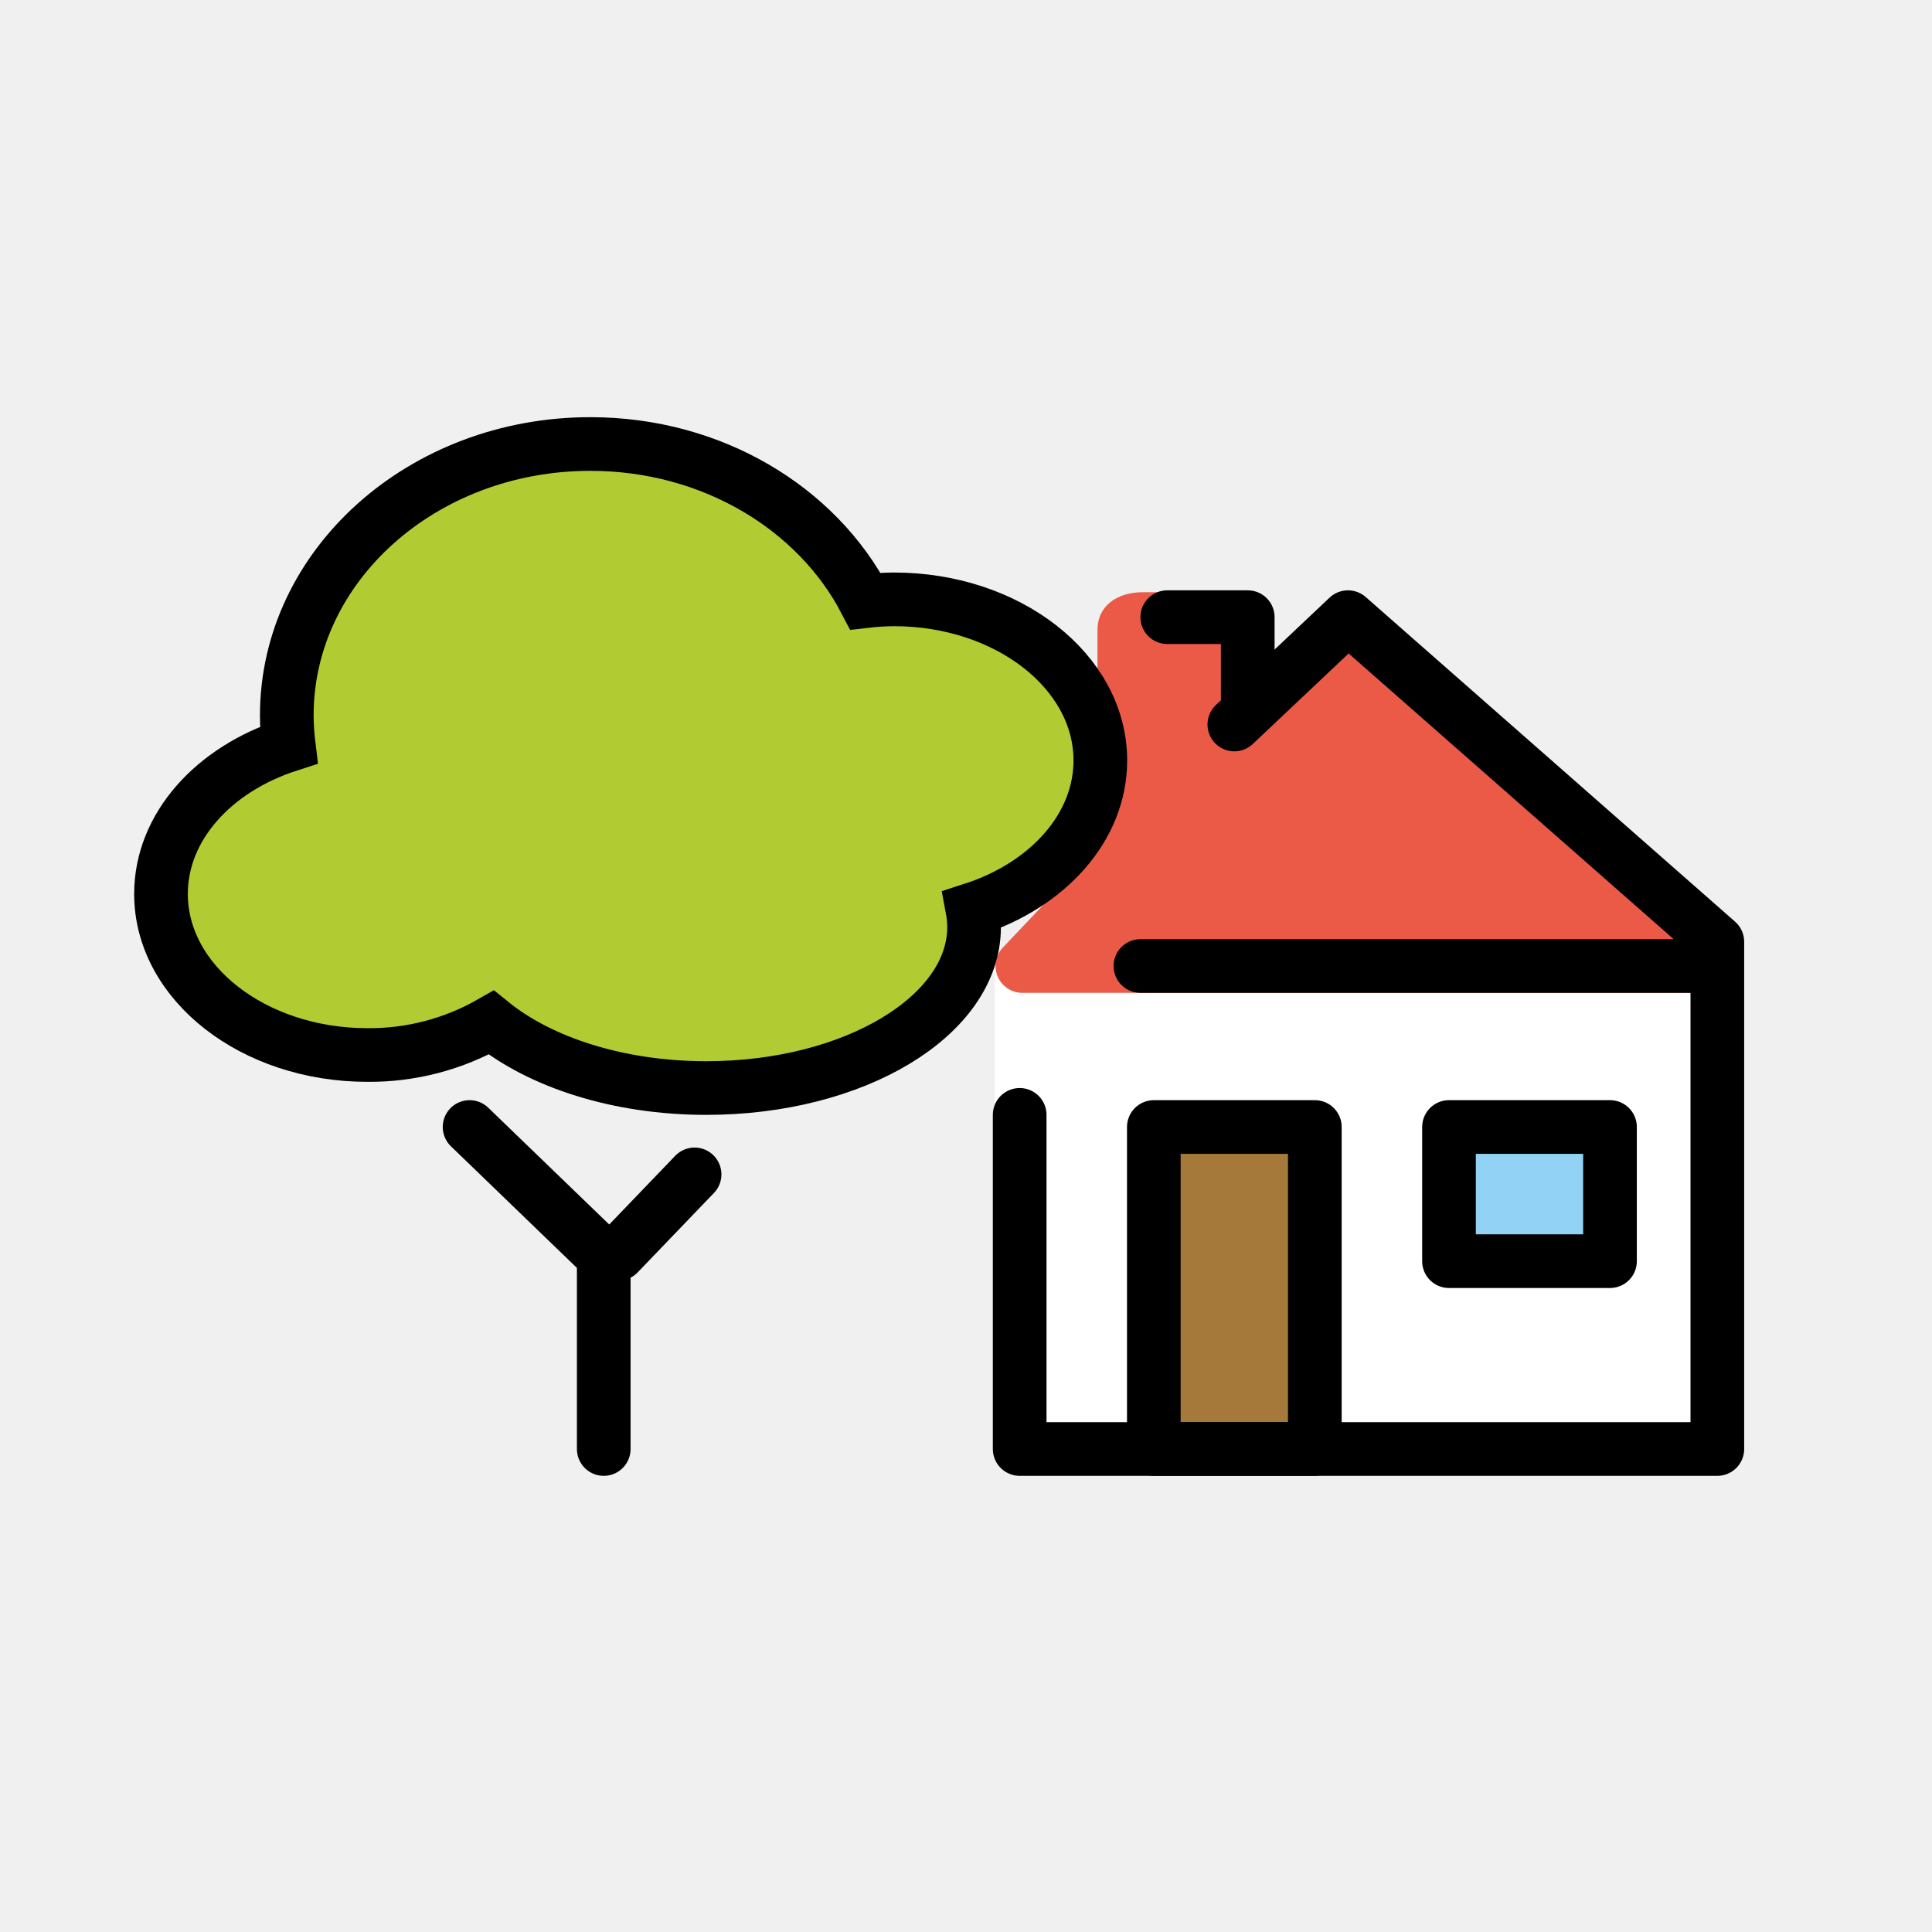
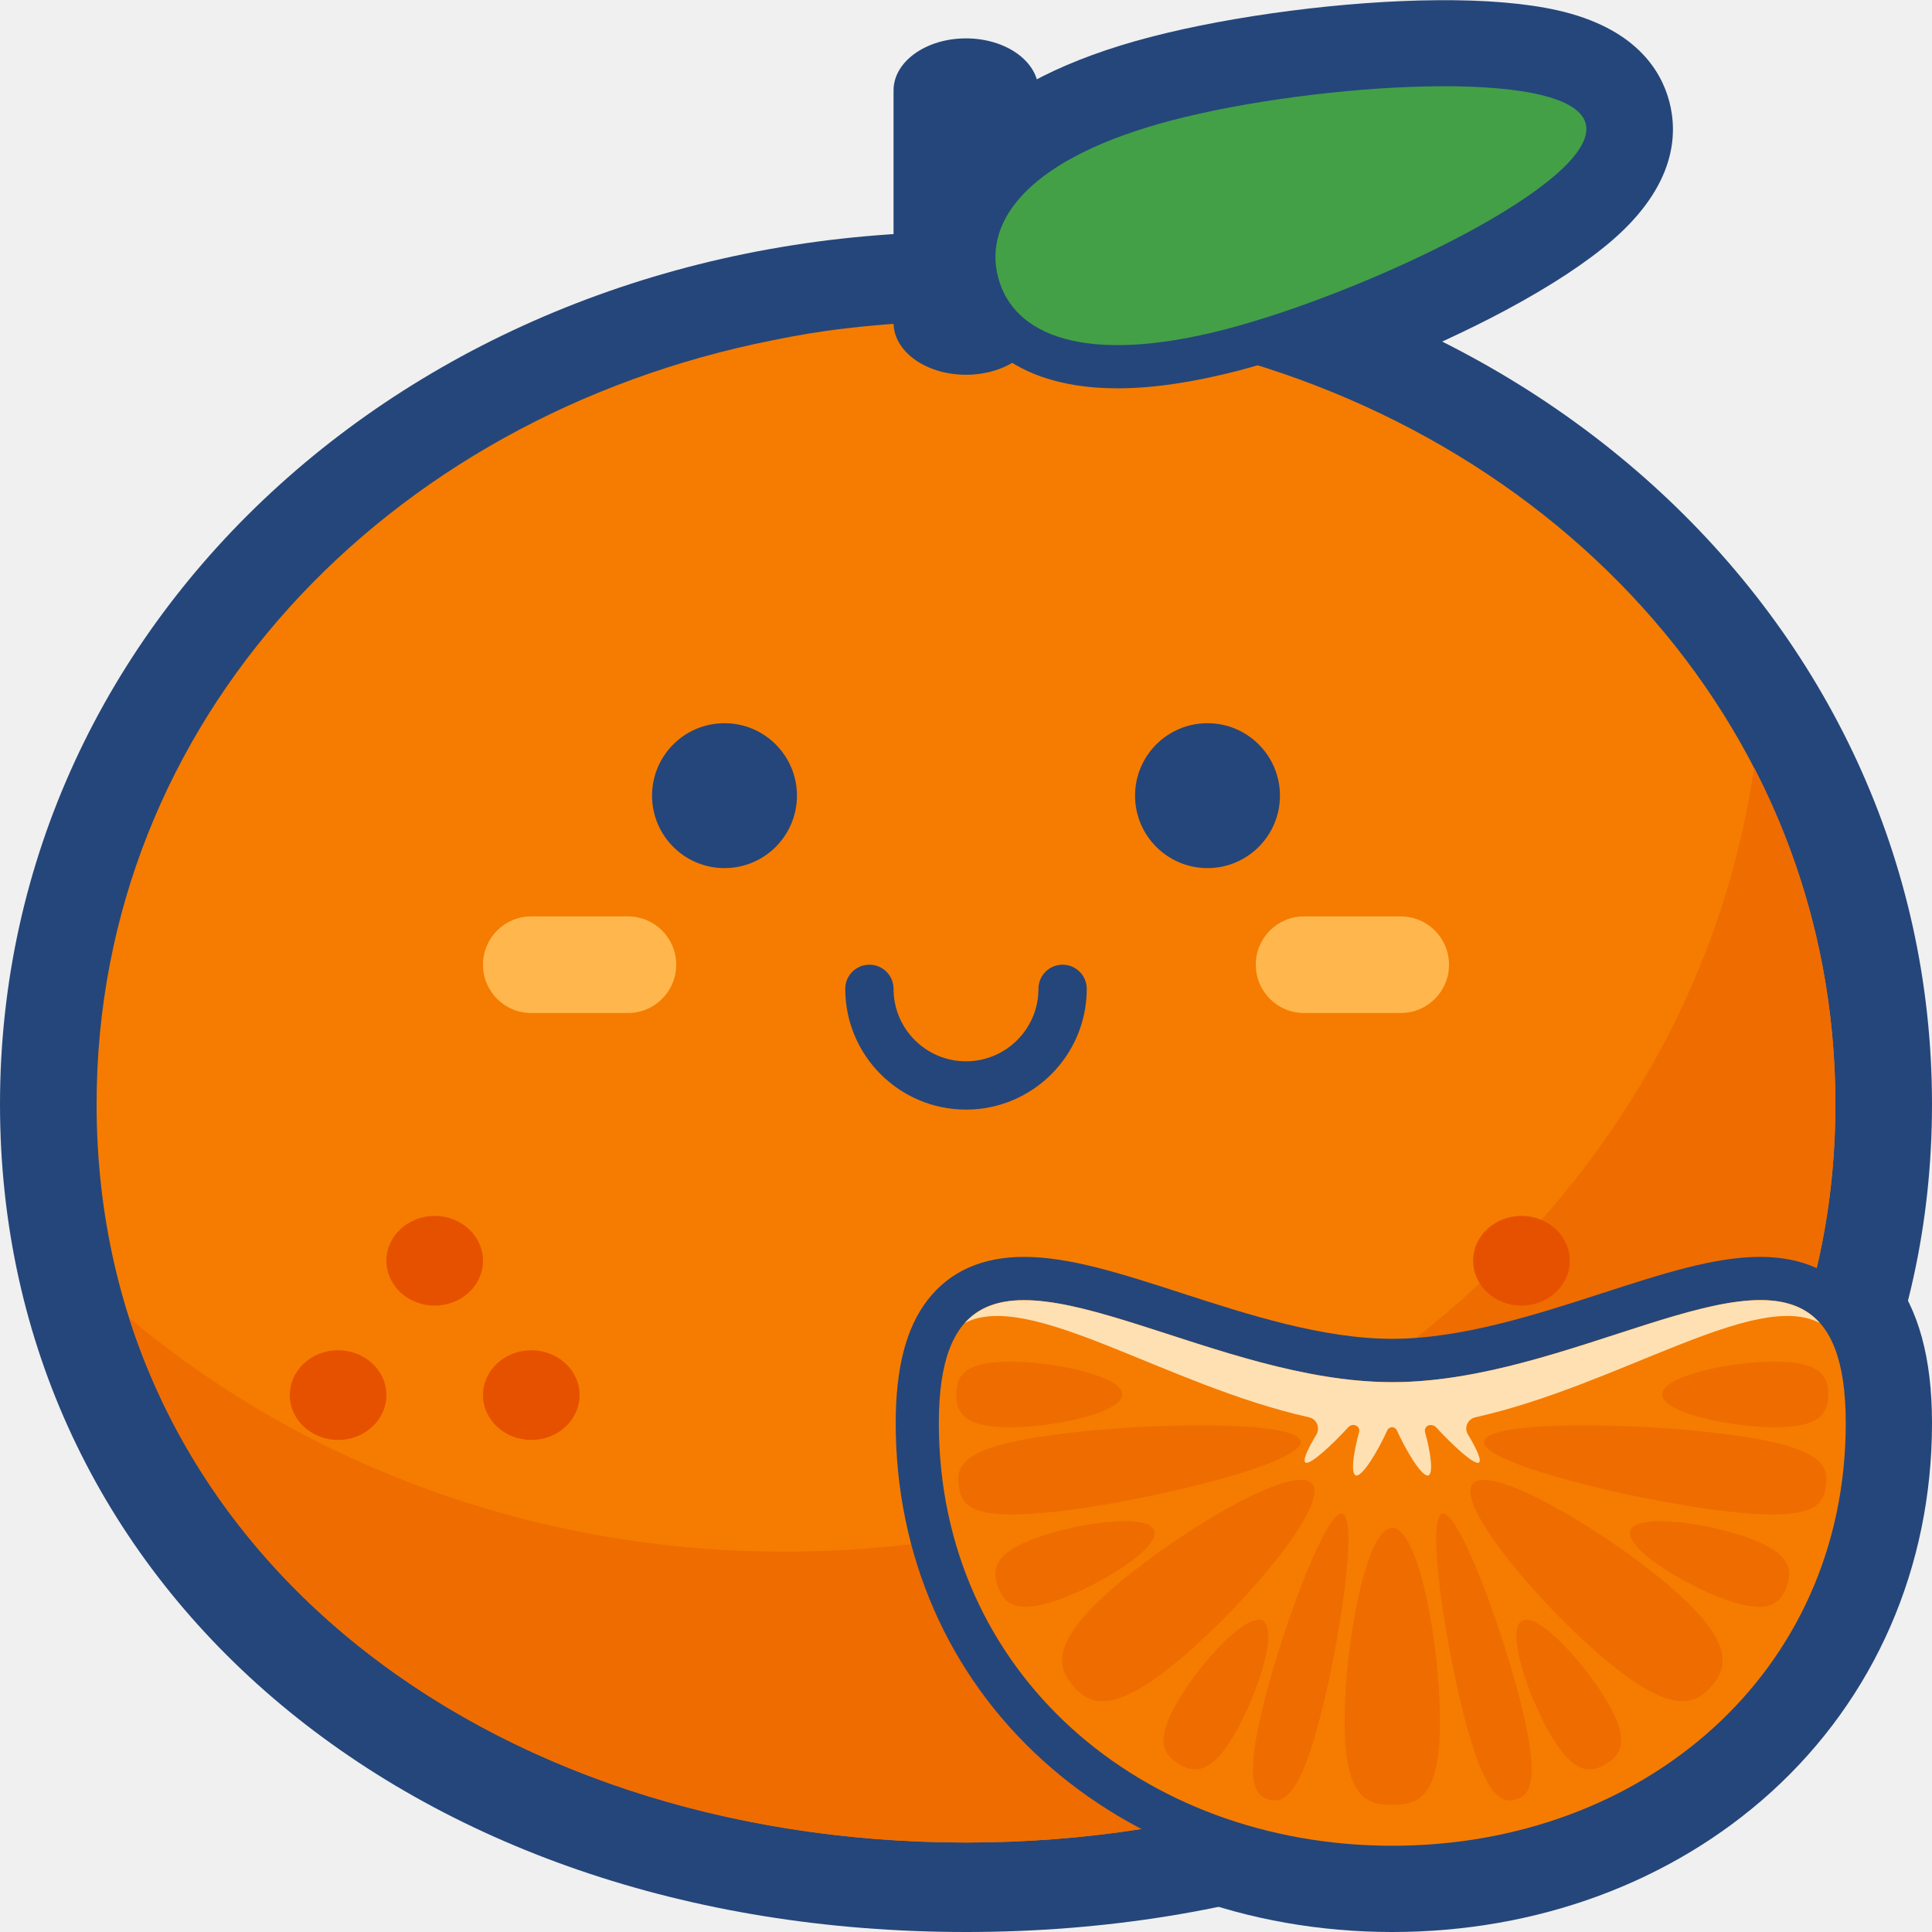
- <svg xmlns="http://www.w3.org/2000/svg" id="emoji" viewBox="0 0 72 72" version="1.1">
-   <g id="color">
-     <rect x="37.075" y="36.053" width="26.884" height="18.114" fill="#FFFFFF" />
-     <polygon fill="#EA5A47" stroke="#EA5A47" stroke-linecap="round" stroke-linejoin="round" stroke-miterlimit="10" stroke-width="2" points="50.235,23.2 38.1,36 63.5,36" />
-     <path fill="#EA5A47" d="M47.3,26l-6.4,6.059v-8.573c0-0.931,0.755-1.416,1.686-1.416h3.028 c0.931,0,1.686,0.485,1.686,1.416C47.3,23.486,47.3,26,47.3,26z" />
-     <rect x="43" y="42" width="6" height="12" fill="#A57939" />
-     <rect x="54" y="42" width="6" height="5" fill="#92D3F5" />
-     <path fill="#B1CC33" d="M41.006,28.339c0-3.312-3.445-6.003-7.694-6.003c-0.355,0.003-0.71,0.025-1.062,0.066 c-1.8-3.455-5.707-5.855-10.25-5.855c-6.248,0-11.312,4.529-11.312,10.114c0.001,0.369,0.025,0.738,0.07,1.104 C7.966,28.666,6,30.81,6,33.314c0,3.312,3.445,6.003,7.694,6.003c1.615,0.014,3.206-0.402,4.614-1.207 c1.818,1.477,4.726,2.438,8.015,2.438c5.511,0,9.978-2.688,9.978-6.003c-0.001-0.219-0.021-0.438-0.061-0.653 C39.036,32.99,41.006,30.845,41.006,28.339z" />
-   </g>
-   <g id="hair" />
-   <g id="skin" />
-   <g id="skin-shadow" />
-   <g id="line">
-     <polyline fill="none" stroke="#000000" stroke-linecap="round" stroke-linejoin="round" stroke-miterlimit="10" stroke-width="2" points="46,27 50.235,23 64,35.098 64,54 38,54 38,41.548" />
-     <rect x="43" y="42" width="6" height="12" fill="none" stroke="#000000" stroke-linecap="round" stroke-linejoin="round" stroke-miterlimit="10" stroke-width="2" />
-     <rect x="54" y="42" width="6" height="5" fill="none" stroke="#000000" stroke-linecap="round" stroke-linejoin="round" stroke-miterlimit="10" stroke-width="2" />
-     <polyline fill="none" stroke="#000000" stroke-linecap="round" stroke-linejoin="round" stroke-miterlimit="10" stroke-width="2" points="43.5,23 46.5,23 46.5,26" />
-     <path fill="none" stroke="#000000" stroke-miterlimit="10" stroke-width="2" d="M31.245,39.34" />
-     <polyline fill="none" stroke="#000000" stroke-linecap="round" stroke-linejoin="round" stroke-width="2" points="22.5,54 22.5,46.827 17.5,42" />
-     <line x1="23.041" x2="25.885" y1="46.727" y2="43.766" fill="none" stroke="#000000" stroke-linecap="round" stroke-linejoin="round" stroke-width="2" />
-     <path fill="none" stroke="#000000" stroke-linecap="round" stroke-miterlimit="10" stroke-width="2" d="M41.006,28.339 c0-3.312-3.445-6.003-7.694-6.003c-0.355,0.003-0.71,0.025-1.062,0.066c-1.8-3.455-5.707-5.855-10.25-5.855 c-6.248,0-11.312,4.529-11.312,10.114c0.001,0.369,0.025,0.738,0.07,1.104C7.966,28.666,6,30.81,6,33.314 c0,3.312,3.445,6.003,7.694,6.003c1.615,0.014,3.206-0.402,4.614-1.207c1.818,1.477,4.726,2.438,8.015,2.438 c5.511,0,9.978-2.688,9.978-6.003c-0.001-0.219-0.021-0.438-0.061-0.653 C39.036,32.99,41.006,30.845,41.006,28.339z" />
-     <line x1="63.5" x2="42.5" y1="36" y2="36" fill="none" stroke="#000000" stroke-linecap="round" stroke-linejoin="round" stroke-miterlimit="10" stroke-width="2" />
-   </g>
+ <svg xmlns="http://www.w3.org/2000/svg" t="1711885684726" class="icon" viewBox="0 0 1024 1024" version="1.1" p-id="1938" width="200" height="200">
+   <path d="M737.943 1024c-76.686 0-147.886-26.286-200.686-74.057-54.971-49.943-85.371-119.429-85.371-195.657 0-34.4 7.086-60.343 21.714-79.2 11.2-14.514 32.343-31.657 69.143-31.657 27.886 0 58.4 9.829 90.629 20.343 33.371 10.857 71.314 23.086 104.571 23.086s71.086-12.229 104.571-23.086c32.229-10.514 62.743-20.343 90.629-20.343 36.914 0 57.943 17.257 69.143 31.657 14.629 18.857 21.714 44.8 21.714 79.2 0 76.229-30.286 145.714-85.371 195.657C885.829 997.714 814.629 1024 737.943 1024zM594.057 228.686c-26.857 0.229-49.829-5.143-68.229-16.114-20.8-12.343-34.971-30.971-41.029-53.943-8.343-31.771 1.486-64.457 26.971-89.714 21.486-21.371 54.4-37.943 97.829-49.257C653.486 8.229 713.029 0.457 761.6 0.114c25.6-0.229 47.2 1.6 64 5.371 40.8 9.257 54.743 31.429 59.2 48.457 4.571 17.486 3.086 44.343-29.943 73.143-13.714 11.886-32.8 24.457-56.686 37.257-41.371 22.171-94.971 43.429-136.343 54.286-24.914 6.514-47.657 9.829-67.771 10.057z" fill="#25467A" p-id="1939" />
+   <path d="M512 1024C215.314 1024 0 839.543 0 585.257c0-259.314 224.914-462.4 512-462.4s512 203.086 512 462.4C1024 839.543 808.686 1024 512 1024z" fill="#25467A" p-id="1940" />
+   <path d="M972.8 585.257c0 235.771-206.286 391.314-460.8 391.314S51.2 821.029 51.2 585.257c0-203.086 153.143-364.229 358.4-404.914 12.686-2.629 25.6-4.8 38.629-6.286 42.286-5.029 85.143-5.029 127.543 0 13.029 1.6 25.943 3.657 38.629 6.286 205.257 40.686 358.4 201.829 358.4 404.914z" fill="#F57C00" p-id="1941" />
+   <path d="M512 20.343c-21.257 0-38.4 12.343-38.4 27.543v123.2c0 15.2 17.143 27.543 38.4 27.543s38.4-12.343 38.4-27.543V47.886c0-15.2-17.143-27.543-38.4-27.543z" fill="#25467A" p-id="1942" />
+   <path d="M972.8 585.257c0 235.771-206.286 391.314-460.8 391.314-211.086 0-389.029-107.086-443.543-278.057 95.2 79.886 219.086 124.114 347.543 123.886 262.629 0 479.657-180.8 513.714-415.543 27.657 53.6 43.086 113.943 43.086 178.4z" fill="#EF6C00" p-id="1943" />
+   <path d="M204.8 668.229a25.6 23.771 0 1 0 51.2 0 25.6 23.771 0 1 0-51.2 0Z" fill="#E65100" p-id="1944" />
+   <path d="M153.6 739.429a25.6 23.771 0 1 0 51.2 0 25.6 23.771 0 1 0-51.2 0Z" fill="#E65100" p-id="1945" />
+   <path d="M256 739.429a25.6 23.771 0 1 0 51.2 0 25.6 23.771 0 1 0-51.2 0Z" fill="#E65100" p-id="1946" />
+   <path d="M780.8 668.229a25.6 23.771 0 1 0 51.2 0 25.6 23.771 0 1 0-51.2 0Z" fill="#E65100" p-id="1947" />
+   <path d="M729.6 739.429a25.6 23.771 0 1 0 51.2 0 25.6 23.771 0 1 0-51.2 0Z" fill="#E65100" p-id="1948" />
+   <path d="M832 739.429a25.6 23.771 0 1 0 51.2 0 25.6 23.771 0 1 0-51.2 0Z" fill="#E65100" p-id="1949" />
+   <path d="M592.457 205.829c-64.686 0-81.371-37.029-85.6-53.029-6.286-24 1.143-48.114 20.914-67.657 18.629-18.514 48.114-33.029 87.543-43.429C658.286 30.4 718.743 22.857 765.486 22.857c22.971 0 41.943 1.714 56.343 5.257 22.857 5.486 36.571 16.114 40.686 31.657 4.229 16.343-3.429 33.143-22.857 50.171-12.343 10.857-30.057 22.4-52.457 34.286-40 21.371-91.543 41.943-131.314 52.343-23.543 6.057-44.914 9.257-63.429 9.257z" fill="#25467A" p-id="1950" />
+   <path d="M650.057 174.4c-75.2 19.657-113.143 3.2-121.029-27.429-8-30.514 17.029-63.543 92.114-83.2s211.314-28.8 219.314 1.714c7.886 30.514-115.314 89.257-190.4 108.914z" fill="#43A047" p-id="1951" />
+   <path d="M737.943 1001.143c-70.971 0-136.8-24.229-185.257-68.114-50.286-45.486-77.943-109.029-77.943-178.743 0-29.143 5.486-50.514 16.914-65.257 11.771-15.2 28.914-22.857 51.086-22.857 24.229 0 51.771 8.914 83.543 19.2 34.971 11.314 74.743 24.229 111.543 24.229 36.8 0 76.571-12.914 111.543-24.229 31.771-10.286 59.314-19.2 83.543-19.2 22.171 0 39.314 7.657 51.086 22.857 11.429 14.743 16.914 36 16.914 65.257 0 69.714-27.657 133.143-77.943 178.743-48.229 43.886-114.057 68.114-185.029 68.114z" fill="#25467A" p-id="1952" />
+   <path d="M978.286 754.286c0 132.686-107.657 224-240.343 224s-240.343-91.314-240.343-224 124-21.714 240.343-21.714S978.286 621.486 978.286 754.286z" fill="#F57C00" p-id="1953" />
+   <path d="M763.2 912.114c0 40.571-11.314 44.457-25.257 44.457s-25.257-4-25.257-44.457 11.314-102.286 25.257-102.286 25.257 61.714 25.257 102.286zM565.6 800.457c-50.057 6.514-56.114-1.943-57.486-13.029-1.486-11.086 2.286-20.686 52.343-27.2s127.429-7.314 128.914 3.771c1.371 11.086-73.714 29.943-123.771 36.457zM594.857 739.086c0 9.6-35.543 17.371-59.771 17.371s-28.229-7.771-28.229-17.371c0-9.6 4-17.371 28.229-17.371s59.771 7.771 59.771 17.371zM611.771 811.2c3.2 9.029-27.543 28.343-50.4 36.571-22.857 8.229-29.257 2.171-32.457-6.857-3.2-9.029-2.171-17.714 20.686-25.943 22.971-8.229 58.971-12.8 62.171-3.771zM669.371 859.086c8.343 4.914-2.971 39.429-15.2 60.343s-21.029 20.457-29.257 15.543-13.029-12.229-0.686-33.143c12.114-20.914 36.8-47.543 45.143-42.743zM711.429 802.286c8.229 2.057-0.686 64.914-11.429 106.743-10.743 41.829-19.086 46.971-27.314 44.8-8.229-2.057-13.143-10.629-2.514-52.457 10.743-41.829 33.029-101.143 41.257-99.086zM695.429 786.4c9.257 10.857-34.4 62.857-69.371 92.457-34.971 29.6-48.114 25.6-57.371 14.629-9.257-10.857-10.971-24.571 24-54.171 34.971-29.371 93.486-63.771 102.743-52.914z" fill="#EF6C00" p-id="1954" />
+   <path d="M910.286 800.457c50.057 6.514 56.114-1.943 57.486-13.029 1.486-11.086-2.286-20.686-52.343-27.2-50.057-6.514-127.429-7.314-128.914 3.771-1.371 11.086 73.829 29.943 123.771 36.457zM881.029 739.086c0 9.6 35.543 17.371 59.771 17.371 24.343 0 28.229-7.771 28.229-17.371 0-9.6-4-17.371-28.229-17.371-24.229-0.114-59.771 7.771-59.771 17.371zM864.114 811.2c-3.2 9.029 27.543 28.343 50.4 36.571 22.857 8.229 29.257 2.171 32.457-6.857 3.2-9.029 2.171-17.714-20.686-25.943s-58.971-12.8-62.171-3.771zM806.629 859.086c-8.343 4.914 2.971 39.429 15.2 60.343s21.029 20.457 29.257 15.543 13.029-12.229 0.686-33.143c-12.229-20.914-36.914-47.543-45.143-42.743zM764.457 802.286c-8.229 2.057 0.686 64.914 11.429 106.743 10.743 41.829 19.086 46.971 27.314 44.8 8.229-2.057 13.143-10.629 2.514-52.457-10.743-41.829-33.029-101.143-41.257-99.086zM780.571 786.4c-9.257 10.857 34.4 62.857 69.371 92.457 34.971 29.6 48.114 25.6 57.371 14.629 9.257-10.857 10.971-24.571-24-54.171-35.086-29.371-93.6-63.771-102.743-52.914z" fill="#EF6C00" p-id="1955" />
+   <path d="M964.571 701.257c-35.314-40-133.371 31.314-226.629 31.314-93.257 0-191.314-71.2-226.629-31.314 34.057-17.943 106.514 33.029 182.514 49.943 4.114 0.914 5.943 5.6 3.886 9.143-4.686 7.771-7.771 14.514-5.486 14.971 2.857 0.571 13.6-9.257 22.4-18.857 0.8-0.914 2.057-1.371 3.2-1.143 1.829 0.229 3.086 2.057 2.514 3.771-2.971 10.743-4.686 22.629-1.486 22.971 3.429 0.343 11.429-12.914 16.457-24 0.457-1.029 1.486-1.6 2.514-1.6 1.143 0 2.057 0.686 2.514 1.6 5.029 11.086 13.029 24.343 16.457 24 3.2-0.343 1.486-12.229-1.486-22.971-0.457-1.829 0.686-3.543 2.514-3.771h0.114c1.257-0.114 2.4 0.343 3.2 1.143 8.8 9.6 19.543 19.429 22.4 18.857 2.286-0.457-0.8-7.314-5.486-14.971-2.171-3.543-0.229-8.229 3.886-9.143 76.229-17.029 148.686-67.886 182.629-49.943z" fill="#FFE0B2" p-id="1956" />
+   <path d="M512 588.114c-35.314 0-64-28.686-64-64 0-7.086 5.714-12.8 12.8-12.8s12.8 5.714 12.8 12.8c0 21.257 17.257 38.4 38.4 38.4s38.4-17.143 38.4-38.4c0-7.086 5.714-12.8 12.8-12.8s12.8 5.714 12.8 12.8c0 35.314-28.686 64-64 64z" fill="#25467A" p-id="1957" />
+   <path d="M384 421.714m-38.4 0a38.4 38.4 0 1 0 76.8 0 38.4 38.4 0 1 0-76.8 0Z" fill="#25467A" p-id="1958" />
+   <path d="M640 421.714m-38.4 0a38.4 38.4 0 1 0 76.8 0 38.4 38.4 0 1 0-76.8 0Z" fill="#25467A" p-id="1959" />
+   <path d="M332.8 485.714h-51.2c-14.171 0-25.6 11.429-25.6 25.6s11.429 25.6 25.6 25.6h51.2c14.171 0 25.6-11.429 25.6-25.6s-11.429-25.6-25.6-25.6zM742.4 485.714h-51.2c-14.171 0-25.6 11.429-25.6 25.6s11.429 25.6 25.6 25.6h51.2c14.171 0 25.6-11.429 25.6-25.6 0-14.171-11.429-25.6-25.6-25.6z" fill="#FFB74D" p-id="1960" />
</svg>
